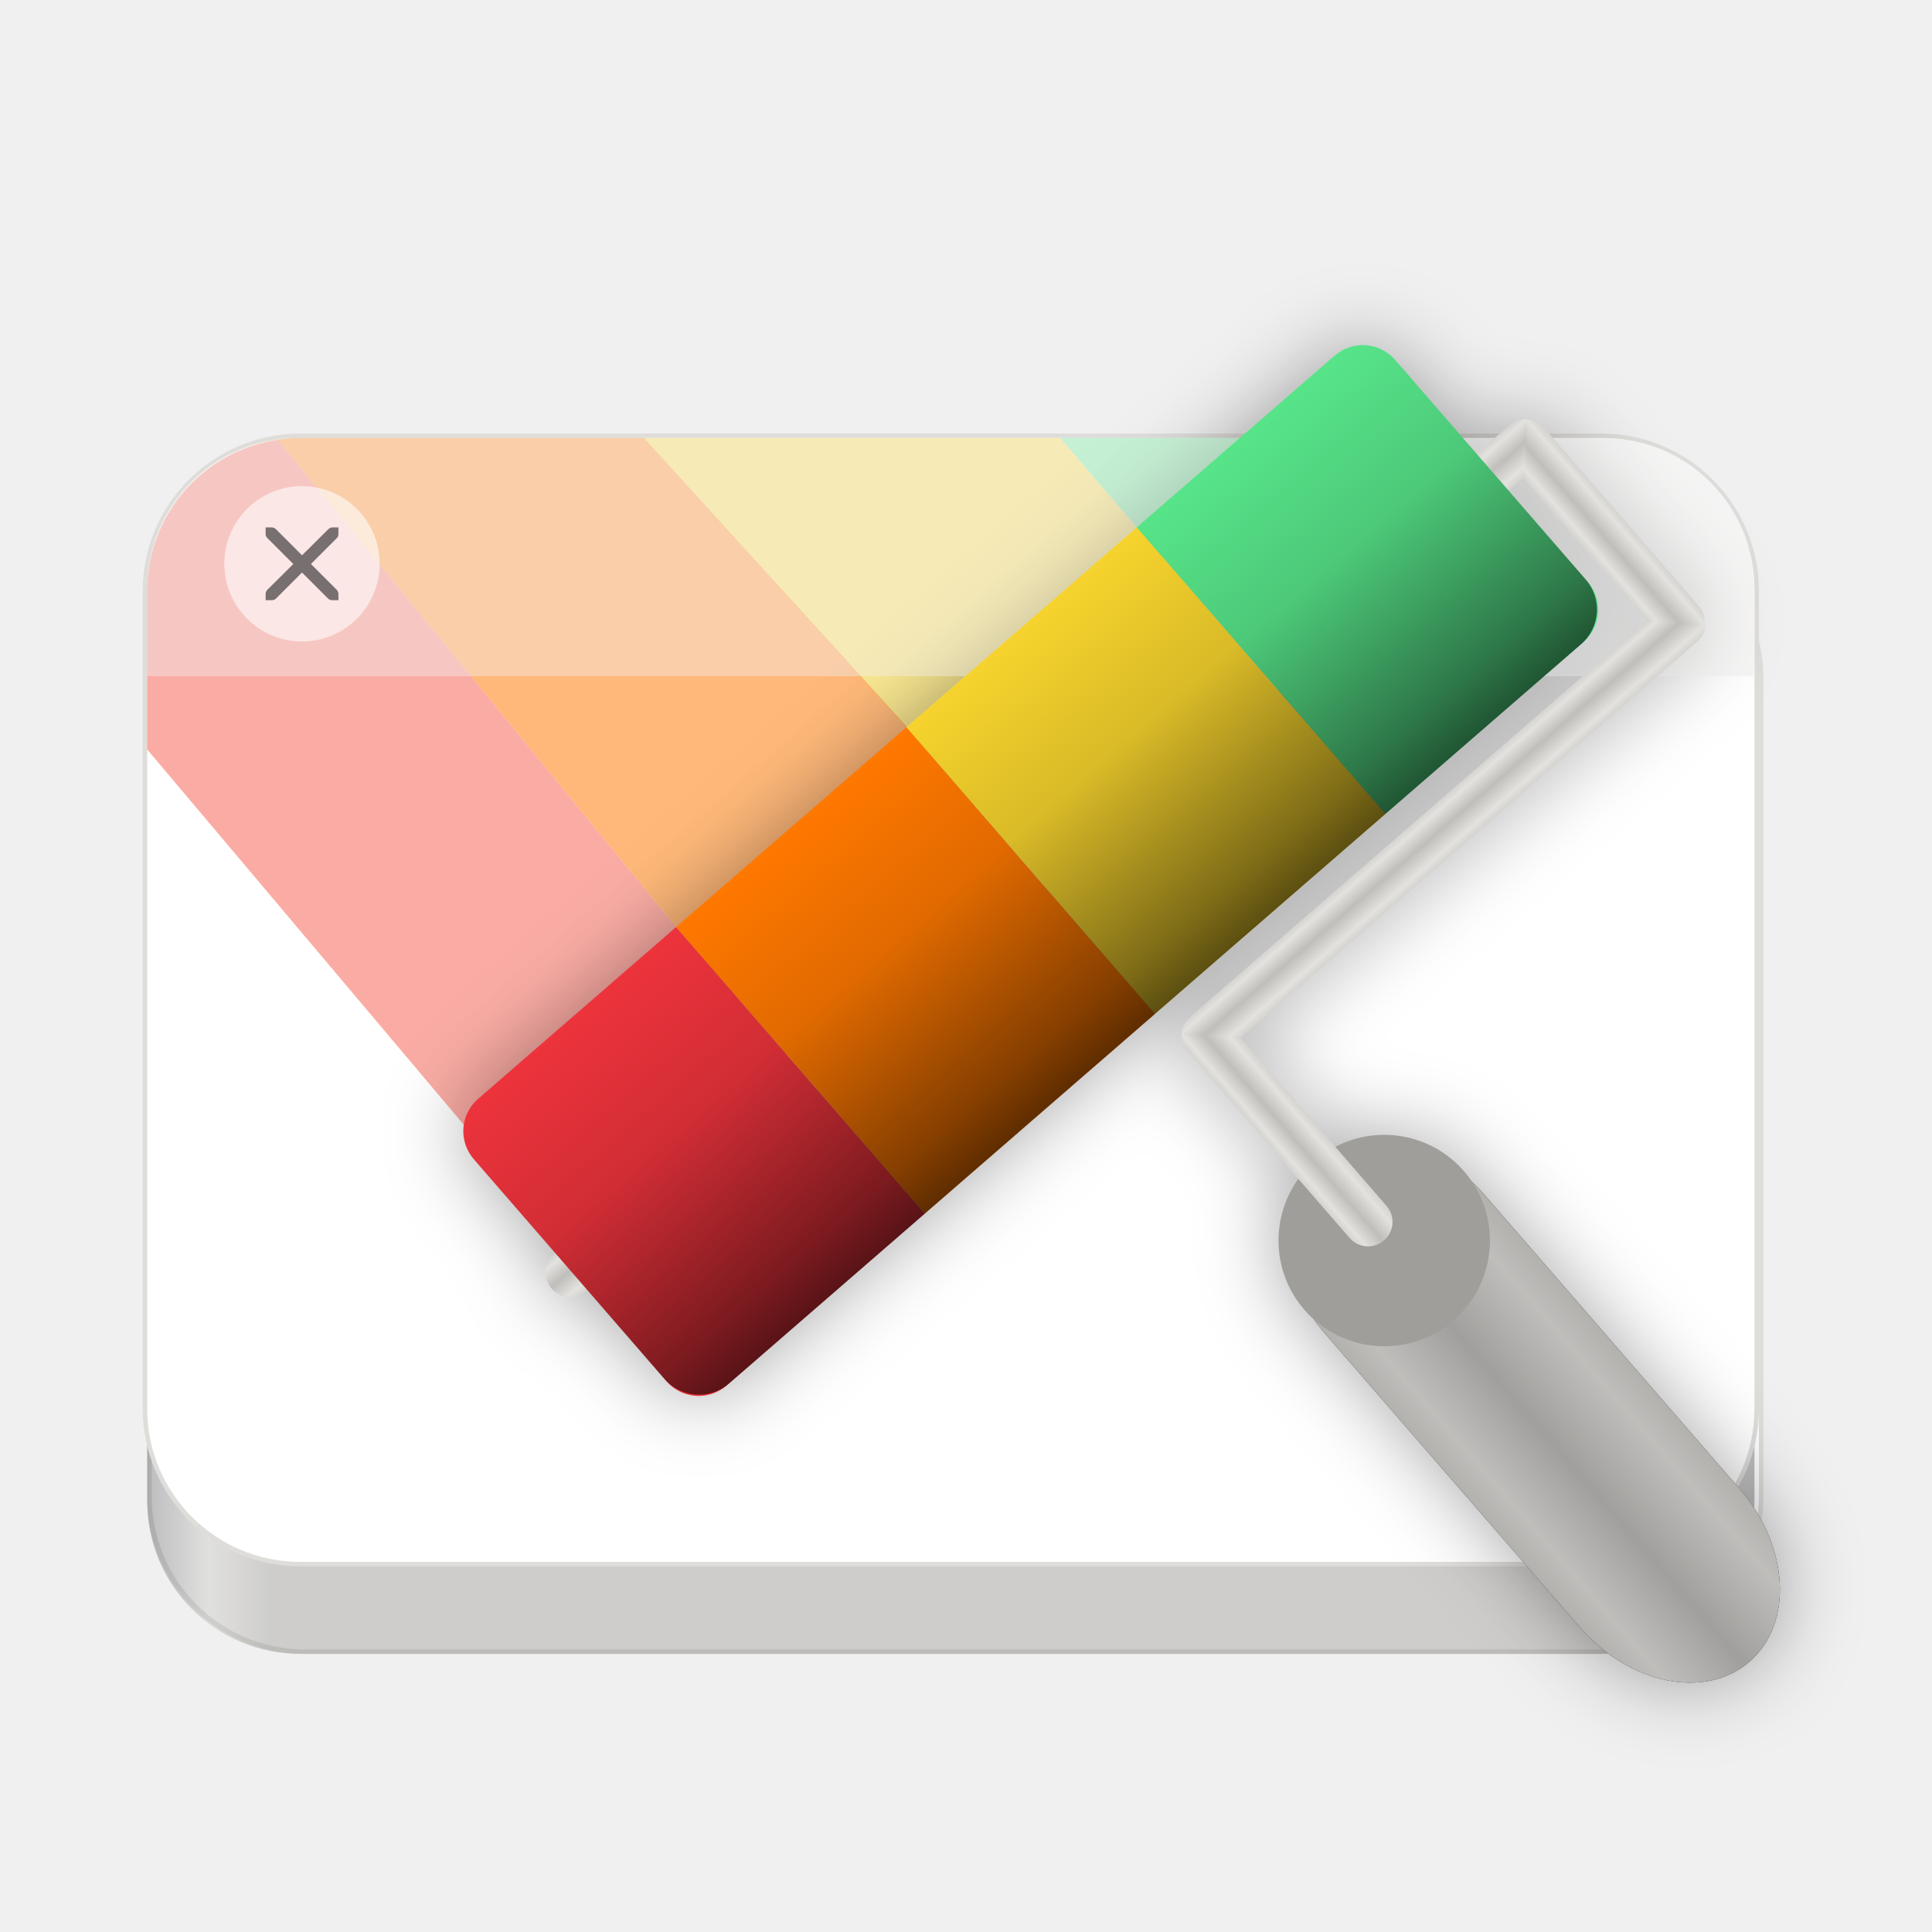
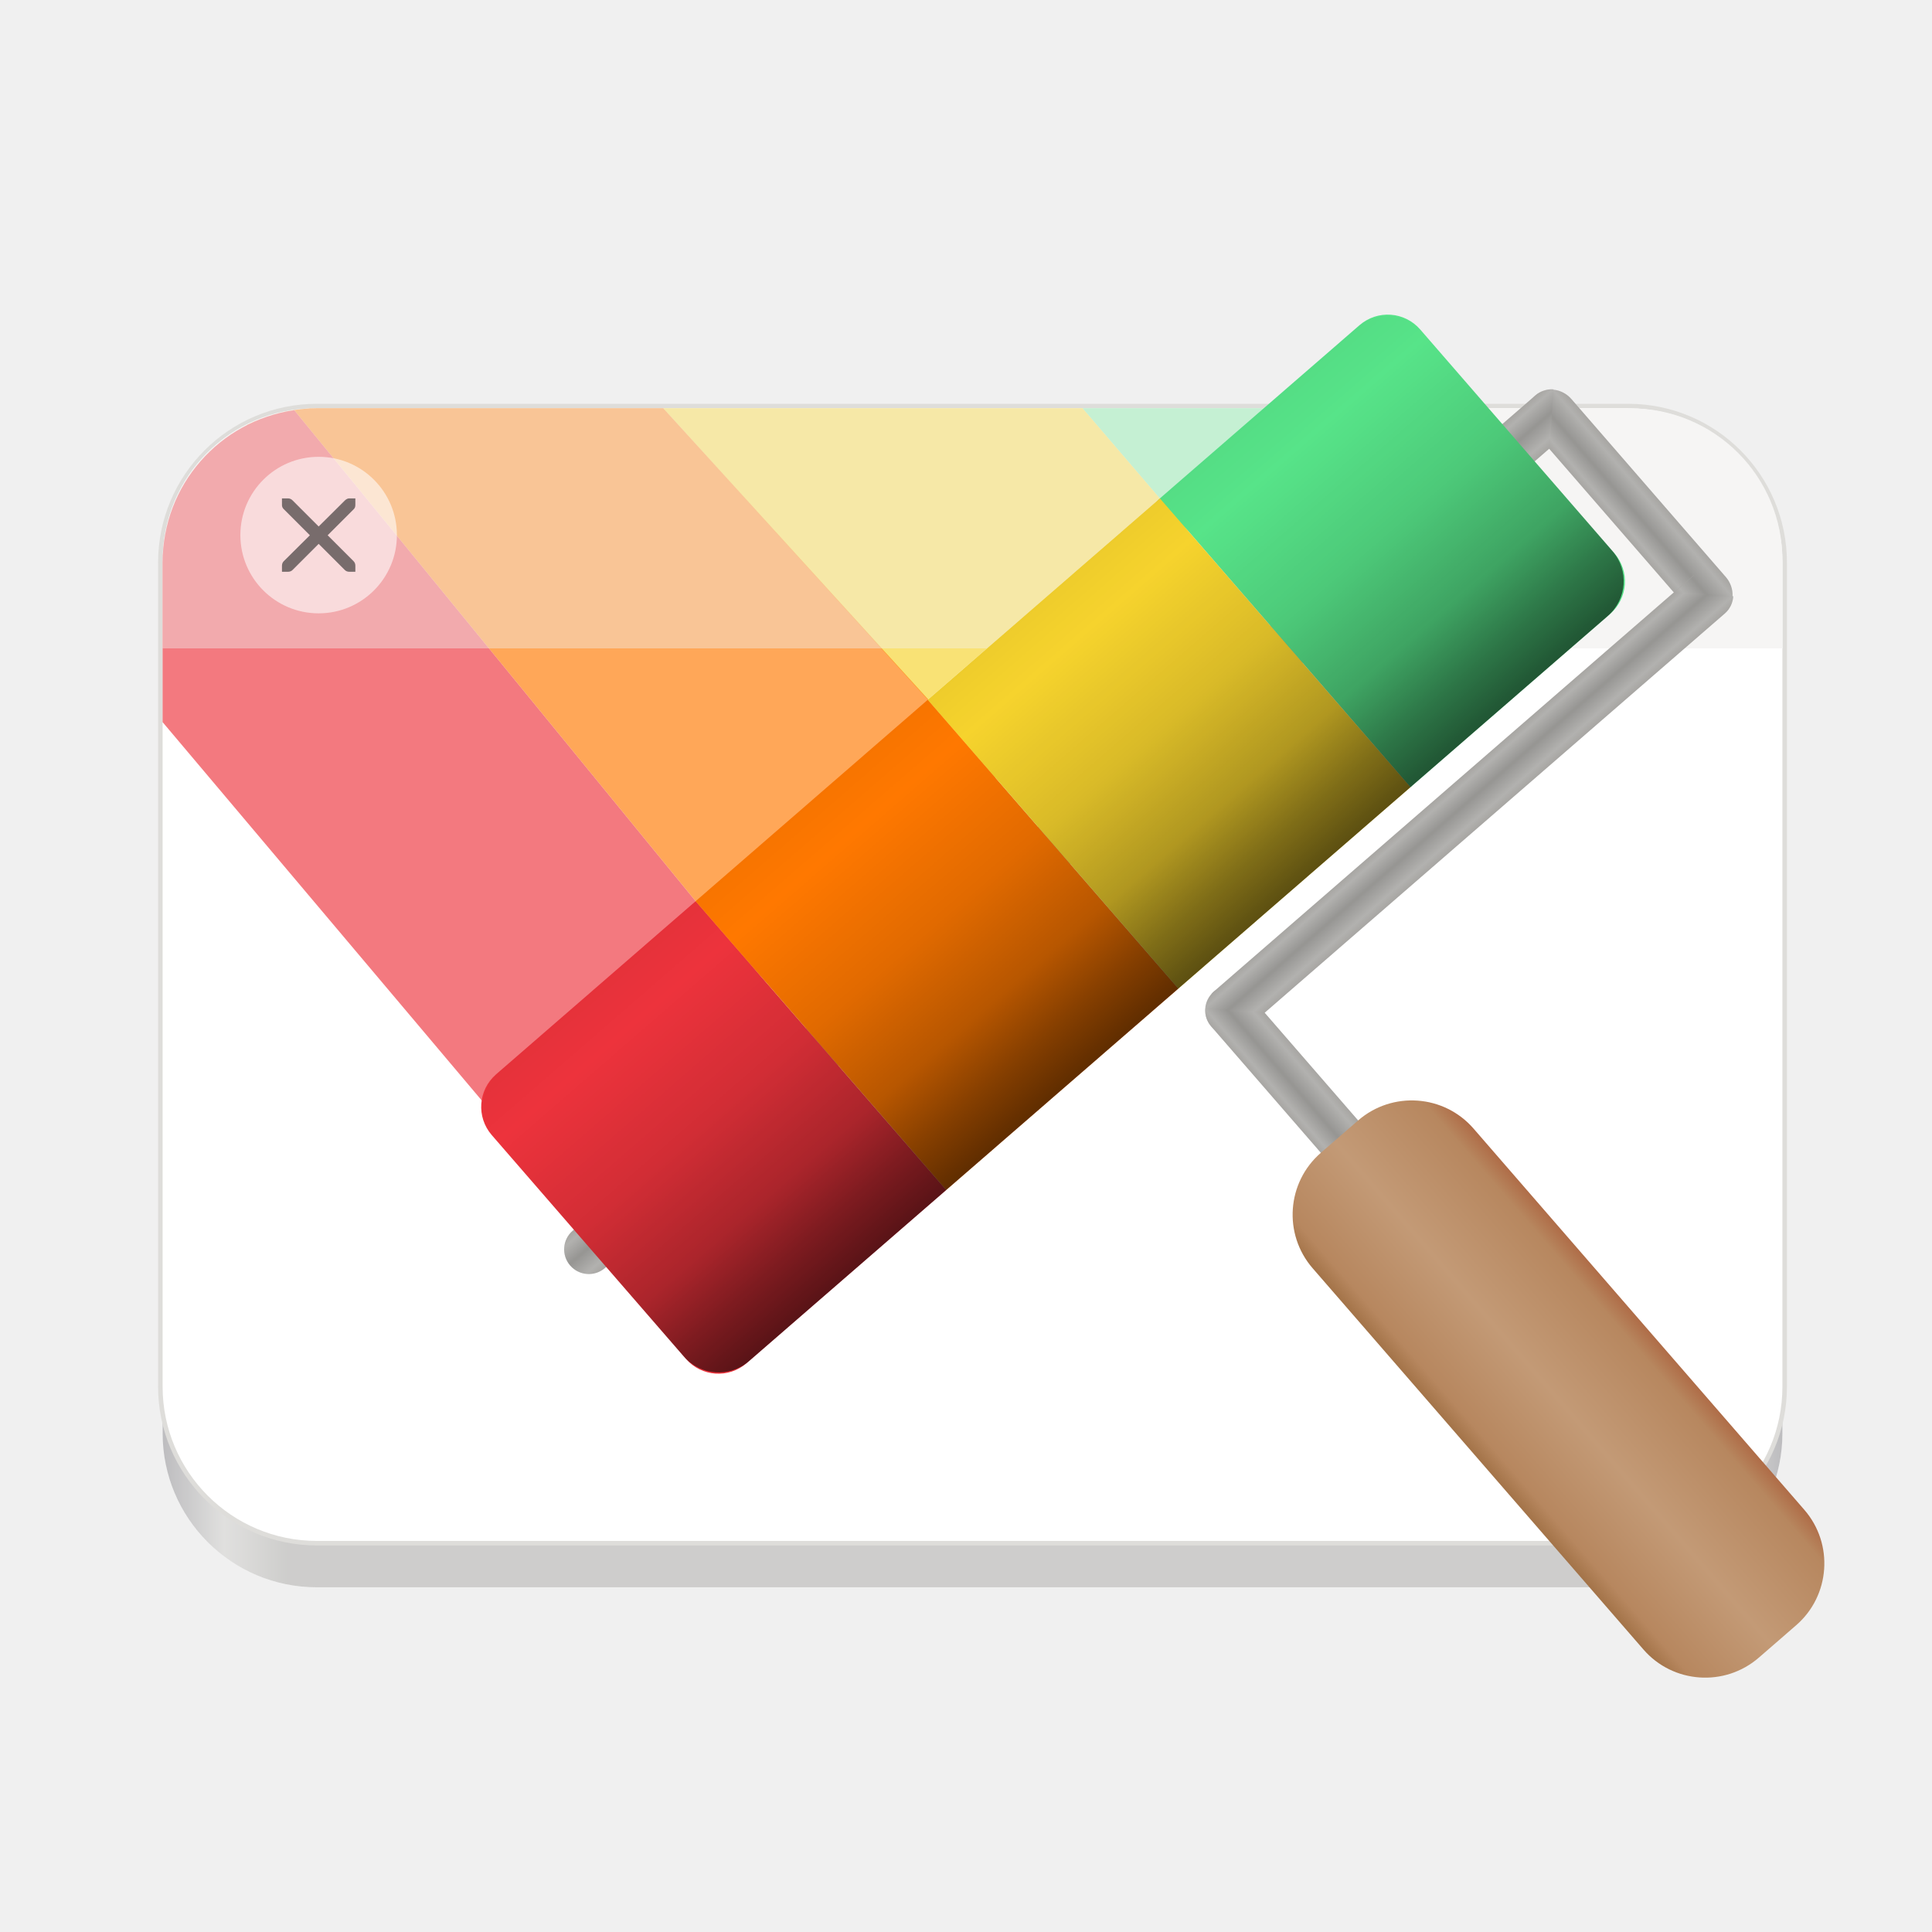
- <svg xmlns="http://www.w3.org/2000/svg" xmlns:xlink="http://www.w3.org/1999/xlink" width="34.131mm" height="34.131mm" viewBox="0 0 34.131 34.131" version="1.1" id="svg22507">
-   <defs id="defs22504">
-     <linearGradient xlink:href="#linearGradient1073" id="linearGradient22204" gradientUnits="userSpaceOnUse" gradientTransform="matrix(0.2395473,0,0,0.2670463,126.4259,259.6282)" x1="88.596" y1="-449.394" x2="536.596" y2="-449.394" />
+ <svg xmlns="http://www.w3.org/2000/svg" xmlns:xlink="http://www.w3.org/1999/xlink" width="33.867mm" height="33.867mm" viewBox="0 0 33.867 33.867" version="1.1" id="svg5358">
+   <defs id="defs5355">
+     <linearGradient xlink:href="#linearGradient1073" id="linearGradient3131" gradientUnits="userSpaceOnUse" gradientTransform="matrix(0.2395473,0,0,0.2569433,126.4259,252.0167)" x1="88.596" y1="-449.394" x2="536.596" y2="-449.394" />
    <linearGradient id="linearGradient1073">
      <stop style="stop-color:#77767b;stop-opacity:1" offset="0" id="stop1060" />
      <stop id="stop1062" offset="0.038" style="stop-color:#c0bfbc;stop-opacity:1" />
      <stop style="stop-color:#9a9996;stop-opacity:1" offset="0.077" id="stop1064" />
      <stop id="stop1067" offset="0.923" style="stop-color:#9a9996;stop-opacity:1" />
      <stop style="stop-color:#c0bfbc;stop-opacity:1" offset="0.962" id="stop1069" />
      <stop style="stop-color:#77767b;stop-opacity:1" offset="1" id="stop1071" />
    </linearGradient>
-     <filter style="color-interpolation-filters:sRGB" id="filter19841" x="-0.073" y="-0.072" width="1.147" height="1.145">
-       <feGaussianBlur stdDeviation="2.689" id="feGaussianBlur19843" />
-     </filter>
-     <linearGradient xlink:href="#linearGradient2125" id="linearGradient22202" gradientUnits="userSpaceOnUse" gradientTransform="matrix(0.7704231,0,0,0.7704231,-82.5953,234.9349)" x1="228.489" y1="15.736" x2="246.811" y2="15.736" />
+     <linearGradient xlink:href="#linearGradient2125" id="linearGradient3133" gradientUnits="userSpaceOnUse" gradientTransform="matrix(0.934279,0,0,0.934279,-79.7859,223.9751)" x1="236.163" y1="-15.941" x2="239.662" y2="-15.941" />
    <linearGradient id="linearGradient2125">
      <stop id="stop2113" offset="0" style="stop-color:#d5d3cf;stop-opacity:1" />
      <stop style="stop-color:#e3e2df;stop-opacity:1" offset="0.142" id="stop2115" />
      <stop style="stop-color:#c0bfbc;stop-opacity:1" offset="0.462" id="stop2117" />
      <stop style="stop-color:#c0bfbc;stop-opacity:1" offset="0.482" id="stop2119" />
      <stop style="stop-color:#e3e2df;stop-opacity:1" offset="0.838" id="stop2121" />
      <stop id="stop2123" offset="1" style="stop-color:#d5d3cf;stop-opacity:1" />
    </linearGradient>
-     <linearGradient xlink:href="#linearGradient2125" id="linearGradient22200" gradientUnits="userSpaceOnUse" gradientTransform="matrix(0.934279,0,0,0.934279,-79.7859,223.9751)" x1="236.163" y1="-15.941" x2="239.662" y2="-15.941" />
-     <linearGradient xlink:href="#linearGradient2125" id="linearGradient22198" gradientUnits="userSpaceOnUse" gradientTransform="matrix(0.6122859,0.7056792,-0.7056792,0.6122859,77.02667,-94.34664)" x1="236.163" y1="-15.941" x2="239.662" y2="-15.941" />
-     <linearGradient xlink:href="#linearGradient2125" id="linearGradient22196" gradientUnits="userSpaceOnUse" gradientTransform="matrix(0.6122859,0.7056792,-0.7056792,0.6122859,119.4977,-110.1874)" x1="236.163" y1="-15.941" x2="239.662" y2="-15.941" />
-     <linearGradient xlink:href="#linearGradient2125" id="linearGradient22194" gradientUnits="userSpaceOnUse" gradientTransform="matrix(0.7056792,-0.6122859,0.6122859,0.7056792,65.62997,261.4641)" x1="236.163" y1="-15.941" x2="239.662" y2="-15.941" />
-     <linearGradient xlink:href="#linearGradient7181" id="linearGradient22192" gradientUnits="userSpaceOnUse" gradientTransform="matrix(0.5407836,-0.4692134,0.6122859,0.7056792,92.92275,228.482)" x1="192.315" y1="-47.914" x2="192.315" y2="-20.8" />
+     <linearGradient xlink:href="#linearGradient2125" id="linearGradient3135" gradientUnits="userSpaceOnUse" gradientTransform="matrix(0.6122859,0.7056792,-0.7056792,0.6122859,77.02667,-94.34664)" x1="236.163" y1="-15.941" x2="239.662" y2="-15.941" />
+     <linearGradient xlink:href="#linearGradient2125" id="linearGradient3137" gradientUnits="userSpaceOnUse" gradientTransform="matrix(0.6122859,0.7056792,-0.7056792,0.6122859,119.4977,-110.1874)" x1="236.163" y1="-15.941" x2="239.662" y2="-15.941" />
+     <linearGradient xlink:href="#linearGradient2125" id="linearGradient3139" gradientUnits="userSpaceOnUse" gradientTransform="matrix(0.7056792,-0.6122859,0.6122859,0.7056792,65.62997,261.4641)" x1="236.163" y1="-15.941" x2="239.662" y2="-15.941" />
+     <linearGradient xlink:href="#linearGradient7181" id="linearGradient3141" gradientUnits="userSpaceOnUse" gradientTransform="matrix(0.5407836,-0.4692134,0.6122859,0.7056792,92.92275,228.482)" x1="192.315" y1="-47.914" x2="192.315" y2="-20.8" />
    <linearGradient id="linearGradient7181">
      <stop style="stop-color:#ed333c;stop-opacity:1;" offset="0" id="stop7177" />
      <stop style="stop-color:#ed333c;stop-opacity:1;" offset="1" id="stop7179" />
    </linearGradient>
-     <linearGradient xlink:href="#linearGradient7173" id="linearGradient22190" gradientUnits="userSpaceOnUse" gradientTransform="matrix(0.934279,0,0,0.934279,-121.5356,233.4744)" x1="214.108" y1="-47.914" x2="214.108" y2="-20.8" />
+     <linearGradient xlink:href="#linearGradient7173" id="linearGradient3143" gradientUnits="userSpaceOnUse" gradientTransform="matrix(0.934279,0,0,0.934279,-121.5356,233.4744)" x1="214.108" y1="-47.914" x2="214.108" y2="-20.8" />
    <linearGradient id="linearGradient7173">
      <stop style="stop-color:#ff7800;stop-opacity:1;" offset="0" id="stop7169" />
      <stop style="stop-color:#ff7800;stop-opacity:1;" offset="1" id="stop7171" />
    </linearGradient>
-     <linearGradient xlink:href="#linearGradient7157" id="linearGradient22188" gradientUnits="userSpaceOnUse" gradientTransform="matrix(0.5203702,-0.4515016,0.6122859,0.7056792,113.0019,211.0602)" x1="249.932" y1="-47.914" x2="249.932" y2="-20.8" />
+     <linearGradient xlink:href="#linearGradient7157" id="linearGradient3145" gradientUnits="userSpaceOnUse" gradientTransform="matrix(0.5203702,-0.4515016,0.6122859,0.7056792,113.0019,211.0602)" x1="249.932" y1="-47.914" x2="249.932" y2="-20.8" />
    <linearGradient id="linearGradient7157">
      <stop style="stop-color:#57e489;stop-opacity:1;" offset="0" id="stop7153" />
      <stop style="stop-color:#57e489;stop-opacity:1;" offset="1" id="stop7155" />
    </linearGradient>
-     <linearGradient xlink:href="#linearGradient7165" id="linearGradient22186" gradientUnits="userSpaceOnUse" gradientTransform="matrix(0.934279,0,0,0.934279,-121.5356,233.4744)" x1="235.9" y1="-47.914" x2="235.9" y2="-20.8" />
+     <linearGradient xlink:href="#linearGradient7165" id="linearGradient3147" gradientUnits="userSpaceOnUse" gradientTransform="matrix(0.934279,0,0,0.934279,-121.5356,233.4744)" x1="235.9" y1="-47.914" x2="235.9" y2="-20.8" />
    <linearGradient id="linearGradient7165">
      <stop style="stop-color:#f6d32d;stop-opacity:1;" offset="0" id="stop7161" />
      <stop style="stop-color:#f6d32d;stop-opacity:1;" offset="1" id="stop7163" />
    </linearGradient>
-     <linearGradient xlink:href="#linearGradient7933" id="linearGradient22184" gradientUnits="userSpaceOnUse" gradientTransform="matrix(0.934279,0,0,0.934279,-121.5356,233.4744)" x1="279.485" y1="-20.8" x2="279.485" y2="-47.914" />
-     <linearGradient id="linearGradient7933">
-       <stop style="stop-color:#000000;stop-opacity:0.625;" offset="0" id="stop7929" />
-       <stop style="stop-color:#000000;stop-opacity:0.478;" offset="0.133" id="stop7939" />
-       <stop style="stop-color:#000000;stop-opacity:0.282;" offset="0.379" id="stop7941" />
-       <stop style="stop-color:#000000;stop-opacity:0.118;" offset="0.591" id="stop7943" />
-       <stop style="stop-color:#000000;stop-opacity:0;" offset="1" id="stop7931" />
+     <linearGradient xlink:href="#linearGradient2183" id="linearGradient3149" gradientUnits="userSpaceOnUse" gradientTransform="matrix(0.934279,0,0,0.934279,-121.5356,233.4744)" x1="279.485" y1="-20.8" x2="279.485" y2="-47.914" />
+     <linearGradient id="linearGradient2183">
+       <stop style="stop-color:#000000;stop-opacity:0.625;" offset="0" id="stop2173" />
+       <stop style="stop-color:#000000;stop-opacity:0.478;" offset="0.133" id="stop2175" />
+       <stop style="stop-color:#000000;stop-opacity:0.282;" offset="0.291" id="stop2177" />
+       <stop style="stop-color:#000000;stop-opacity:0.118;" offset="0.542" id="stop2179" />
+       <stop style="stop-color:#000000;stop-opacity:0;" offset="0.864" id="stop2181" />
+       <stop style="stop-color:#000000;stop-opacity:0.031;" offset="1" id="stop2185" />
+     </linearGradient>
+     <linearGradient xlink:href="#linearGradient2303" id="linearGradient3151" gradientUnits="userSpaceOnUse" x1="93.438" y1="250.588" x2="107.553" y2="250.588" />
+     <linearGradient id="linearGradient2303">
+       <stop style="stop-color:#a37348;stop-opacity:1;" offset="0" id="stop2299" />
+       <stop style="stop-color:#b7875f;stop-opacity:1;" offset="0.086" id="stop2309" />
+       <stop style="stop-color:#c39a76;stop-opacity:1;" offset="0.467" id="stop2307" />
+       <stop style="stop-color:#b7875f;stop-opacity:1;" offset="0.904" id="stop2311" />
+       <stop style="stop-color:#af6c47;stop-opacity:1;" offset="1" id="stop2301" />
    </linearGradient>
  </defs>
-   <g id="layer1" transform="translate(-85.98958,-110.8604)">
-     <g id="g22235" style="display:inline;enable-background:new" transform="matrix(0.2645833,0,0,0.2645833,49.52429,103.1373)">
-       <rect style="fill:#ffffff;fill-opacity:1;stroke:#deddda;stroke-width:0.6;stroke-linecap:round;stroke-linejoin:round;stroke-dasharray:none;stroke-dashoffset:34.5;paint-order:markers stroke fill" id="rect22136" width="107.317" height="75.039" x="147.949" y="64.28" ry="10.222" rx="10.222" />
-       <rect style="display:inline;opacity:0.488;vector-effect:none;fill:url(#linearGradient22204);fill-opacity:1;stroke:none;stroke-width:0.229;stroke-linecap:butt;stroke-linejoin:miter;stroke-miterlimit:4;stroke-dasharray:none;stroke-dashoffset:0;stroke-opacity:1;marker:none;marker-start:none;marker-mid:none;marker-end:none;paint-order:normal;enable-background:new" id="rect22138" width="107.317" height="81.182" x="147.649" y="58.437" rx="10.213" ry="10.213" />
-       <rect style="fill:#ffffff;fill-opacity:1;stroke:#deddda;stroke-width:0.6;stroke-linecap:round;stroke-linejoin:round;stroke-dasharray:none;stroke-dashoffset:34.5;paint-order:markers stroke fill" id="rect22140" width="107.317" height="75.039" x="147.649" y="58.437" ry="10.222" rx="10.222" />
-       <path id="path22142" style="fill:#f6f5f4;fill-opacity:1;stroke:#000000;stroke-width:0;stroke-linecap:round;stroke-linejoin:round;stroke-dasharray:none;stroke-dashoffset:34.5;paint-order:markers stroke fill" d="m 157.733,58.438 c -5.586,0 -10.084,4.496 -10.084,10.083 v 5.819 h 107.317 v -5.819 c 0,-5.586 -4.496,-10.083 -10.083,-10.083 z" />
-       <path id="path22144" style="opacity:0.525;fill:#f6d32d;fill-opacity:1;stroke:#000000;stroke-width:0;stroke-linecap:butt;stroke-linejoin:miter;stroke-dasharray:none;stroke-opacity:1" d="m 180.823,58.436 17.521,19.31 15.378,-13.343 -5.116,-5.967 z" />
-       <path id="path22146" style="opacity:0.525;fill:#57e489;fill-opacity:1;stroke:#000000;stroke-width:0;stroke-linecap:butt;stroke-linejoin:miter;stroke-dasharray:none;stroke-opacity:1" d="m 208.606,58.436 5.116,5.967 23.679,-3.776 -2.045,-2.191 z" />
-       <path id="path22148" style="opacity:0.525;fill:#f66151;stroke:#000000;stroke-width:0;stroke-linecap:butt;stroke-linejoin:miter;stroke-dasharray:none;stroke-opacity:1" d="m 156.37,58.557 c -4.944,0.724 -8.721,4.95 -8.721,10.102 v 10.57 l 23.211,27.516 12.105,-15.654 z" />
-       <path id="path22150" style="opacity:0.525;fill:#ff7800;fill-opacity:1;stroke:#000000;stroke-width:0;stroke-linecap:butt;stroke-linejoin:miter;stroke-dasharray:none;stroke-opacity:1" d="m 157.872,58.436 c -1.156,0 -2.262,0.198 -3.295,0.551 0.576,-0.195 1.176,-0.339 1.793,-0.43 l 26.596,32.533 -0.145,0.188 7.229,7.75 12.904,-16.268 -22.131,-24.324 z m -3.299,0.551 c -0.464,0.159 -0.915,0.347 -1.346,0.566 l 0.008,0.008 c 0.431,-0.219 0.874,-0.417 1.338,-0.574 z" />
-       <rect style="fill:#000000;fill-opacity:1;stroke:#000000;stroke-width:0;stroke-linecap:round;stroke-linejoin:round;stroke-dashoffset:34.5;paint-order:markers stroke fill" id="rect22152" width="14.116" height="44.28" x="93.438" y="228.447" ry="9.161" rx="9.161" transform="rotate(-40.9467)" />
-       <path id="path22154" style="opacity:0.353;fill:#000000;fill-opacity:1;stroke:#000000;stroke-width:0;stroke-linecap:round;stroke-linejoin:round;stroke-dashoffset:34.5;paint-order:markers stroke fill;filter:url(#filter19841)" d="m 228.744,52.23 c -0.638,0.016 -1.275,0.246 -1.797,0.699 l -0.15,0.131 -13.074,11.344 -15.379,13.344 -15.377,13.342 -13.074,11.344 c -7.1e-4,6.2e-4 -0.001,10e-4 -0.002,0.002 l -0.148,0.129 c -1.193,1.035 -1.321,2.83 -0.285,4.023 l 0.125,0.145 c 0.002,0.003 0.004,0.005 0.006,0.008 l 5.309,6.117 -0.08,0.068 c -0.684,0.594 -0.758,1.623 -0.164,2.307 0.594,0.684 1.621,0.756 2.305,0.162 l 0.08,-0.07 5.15,5.938 c 0.001,0.001 0.003,0.002 0.004,0.004 l 0.129,0.148 c 1.035,1.193 2.828,1.321 4.021,0.285 l 0.152,-0.133 11.49,-9.969 1.582,-1.373 15.379,-13.344 15.379,-13.344 13.074,-11.342 c 0.004,-0.004 0.007,-0.008 0.012,-0.012 l 0.139,-0.121 c 1.193,-1.035 1.321,-2.828 0.285,-4.021 l -0.125,-0.145 -0.006,-0.008 -5.152,-5.936 0.963,-0.836 8.258,9.518 -30.484,26.449 c -0.062,0.054 -0.12,0.113 -0.172,0.174 l 0.043,-0.037 c -0.259,0.283 -0.411,0.632 -0.434,0.994 -0.006,0.092 -0.002,0.184 0.008,0.275 0.001,0.013 2.9e-4,0.026 0.002,0.039 0.026,0.199 0.091,0.394 0.191,0.576 0.002,0.004 0.003,0.009 0.006,0.014 l 0.002,0.002 c 0.001,0.002 0.003,0.004 0.004,0.006 0.052,0.092 0.114,0.181 0.186,0.264 l 7.4,8.529 a 7.058,7.058 0 0 0 0.393,8.727 7.058,7.058 0 0 0 0.652,0.652 c 0.225,0.318 0.463,0.634 0.727,0.938 l 17.012,19.605 c 3.326,3.833 8.381,4.857 11.334,2.295 2.953,-2.562 2.654,-7.712 -0.672,-11.545 l -17.012,-19.607 c -0.26,-0.3 -0.535,-0.575 -0.814,-0.84 a 7.058,7.058 0 0 0 -0.564,-0.748 7.058,7.058 0 0 0 -8.586,-1.619 l -6.328,-7.295 30.484,-26.449 c 0.348,-0.302 0.537,-0.718 0.561,-1.143 l -0.049,-0.004 c 0.023,-0.441 -0.123,-0.902 -0.447,-1.275 L 240.988,57.826 c -0.322,-0.372 -0.756,-0.582 -1.193,-0.623 l 0.002,-0.023 c -0.248,-0.018 -0.497,0.026 -0.732,0.123 -0.044,0.017 -0.088,0.037 -0.131,0.059 -0.025,0.013 -0.051,0.024 -0.076,0.039 -0.087,0.05 -0.173,0.108 -0.252,0.176 -0.005,0.004 -0.009,0.009 -0.014,0.014 l -2.182,1.895 -5.309,-6.117 -0.131,-0.152 c -0.582,-0.671 -1.406,-1.005 -2.227,-0.984 z" />
-       <rect style="opacity:0.836;fill:url(#linearGradient22202);fill-opacity:1;stroke:#000000;stroke-width:0;stroke-linecap:round;stroke-linejoin:round;stroke-dashoffset:34.5;paint-order:markers stroke fill" id="rect22156" width="14.116" height="44.28" x="93.438" y="228.447" ry="9.161" rx="9.161" transform="rotate(-40.9467)" />
-       <circle style="fill:#a09e9a;fill-opacity:1;stroke:#000000;stroke-width:0;stroke-linecap:round;stroke-linejoin:round;stroke-dashoffset:34.5;paint-order:markers stroke fill" id="circle22158" cx="100.496" cy="235.505" r="7.058" transform="rotate(-40.9467)" />
-       <path id="path22160" style="opacity:0.408;fill:#f5f5f5;fill-opacity:1;stroke:#000000;stroke-width:0;stroke-linecap:round;stroke-linejoin:round;stroke-dasharray:none;stroke-dashoffset:34.5;paint-order:markers stroke fill" d="m 157.733,58.438 c -5.586,0 -10.084,4.496 -10.084,10.083 v 5.819 h 107.317 v -5.819 c 0,-5.586 -4.496,-10.083 -10.083,-10.083 z" />
-       <rect style="fill:url(#linearGradient22200);fill-opacity:1;stroke:#000000;stroke-width:0;stroke-linecap:round;stroke-linejoin:round;stroke-dashoffset:34.5;paint-order:markers stroke fill" id="rect22162" width="3.269" height="19.1" x="140.856" y="199.86" ry="1.75" rx="1.75" transform="rotate(-40.9467)" />
-       <path id="path22164" style="fill:url(#linearGradient22198);fill-opacity:1;stroke:#000000;stroke-width:0;stroke-linecap:round;stroke-linejoin:round;stroke-dashoffset:34.5;paint-order:markers stroke fill" d="m 174.815,112.925 c -0.684,0.594 -0.757,1.622 -0.163,2.306 0.594,0.684 1.621,0.756 2.305,0.162 l 62.585,-54.302 0.255,-3.913 c -0.418,-0.031 -0.848,0.1 -1.191,0.398 z" />
-       <path id="path22166" style="fill:url(#linearGradient22196);fill-opacity:1;stroke:#000000;stroke-width:0;stroke-linecap:round;stroke-linejoin:round;stroke-dashoffset:34.5;paint-order:markers stroke fill" d="m 217.286,97.084 c -0.684,0.594 -0.757,1.622 -0.163,2.306 0.594,0.684 1.622,0.757 2.306,0.163 l 31.72,-27.522 c 0.348,-0.302 0.536,-0.718 0.56,-1.143 l -3.91,-0.255 1.359,-1.179 c -0.051,0.035 -0.103,0.066 -0.151,0.107 z" />
-       <path id="path22168" style="fill:url(#linearGradient22194);fill-opacity:1;stroke:#000000;stroke-width:0;stroke-linecap:round;stroke-linejoin:round;stroke-dashoffset:34.5;paint-order:markers stroke fill" d="m 217.286,97.084 c -0.062,0.054 -0.118,0.113 -0.17,0.174 l 0.367,-0.318 c -0.068,0.043 -0.134,0.09 -0.196,0.144 z m -0.561,1.13 c -0.027,0.414 0.103,0.838 0.398,1.177 l 10.805,12.453 c 0.594,0.684 1.622,0.757 2.306,0.163 0.684,-0.594 0.757,-1.622 0.163,-2.306 l -9.746,-11.233 z" />
-       <path id="path22170" style="fill:url(#linearGradient22192);stroke:#000000;stroke-width:0;stroke-linecap:round;stroke-linejoin:round;stroke-dashoffset:34.5;paint-order:markers stroke fill" d="m 169.741,102.564 13.224,-11.474 v 0 l 16.601,19.133 v 0 l -13.224,11.474 c -1.193,1.035 -2.988,0.908 -4.023,-0.285 l -12.863,-14.825 c -1.035,-1.193 -0.908,-2.988 0.285,-4.023 z" />
-       <rect style="fill:url(#linearGradient22190);fill-opacity:1;stroke:#000000;stroke-width:0;stroke-linecap:round;stroke-linejoin:round;stroke-dashoffset:34.5;paint-order:markers stroke fill" id="rect22172" width="20.36" height="25.332" x="78.501" y="188.71" ry="0" rx="0" transform="rotate(-40.9467)" />
-       <path id="path22174" style="fill:url(#linearGradient22188);stroke:#000000;stroke-width:0;stroke-linecap:round;stroke-linejoin:round;stroke-dashoffset:34.5;paint-order:markers stroke fill" d="m 213.722,64.404 13.225,-11.474 c 1.193,-1.035 2.988,-0.908 4.023,0.285 l 12.863,14.825 c 1.035,1.193 0.908,2.988 -0.285,4.023 l -13.225,11.474 v 0 L 215.591,66.558 c -1.035,-1.193 -3.062,-1.119 -1.869,-2.154 z" />
-       <rect style="fill:url(#linearGradient22186);fill-opacity:1;stroke:#000000;stroke-width:0;stroke-linecap:round;stroke-linejoin:round;stroke-dashoffset:34.5;paint-order:markers stroke fill" id="rect22176" width="20.36" height="25.332" x="98.861" y="188.71" ry="0" rx="0" transform="rotate(-40.9467)" />
-       <rect style="fill:url(#linearGradient22184);fill-opacity:1;stroke:#000000;stroke-width:0;stroke-linecap:round;stroke-linejoin:round;stroke-dashoffset:34.5;paint-order:markers stroke fill" id="rect22178" width="81.441" height="25.332" x="58.141" y="188.71" ry="3.052" rx="3.052" transform="rotate(-40.9467)" />
-       <circle style="opacity:0.575;fill:#ffffff;fill-opacity:1;stroke:#deddda;stroke-width:0;stroke-linecap:round;stroke-linejoin:round;stroke-dasharray:none;stroke-dashoffset:34.5;paint-order:markers stroke fill" id="circle22180" cx="157.986" cy="66.835" r="5.185" />
-       <path d="m 155.556,64.404 h 0.405 0.013 c 0.103,0.005 0.207,0.052 0.279,0.127 l 1.735,1.735 1.747,-1.735 c 0.108,-0.093 0.18,-0.123 0.279,-0.127 h 0.405 v 0.405 c 0,0.116 -0.014,0.223 -0.101,0.304 l -1.735,1.735 1.722,1.722 c 0.076,0.076 0.114,0.184 0.114,0.291 v 0.405 h -0.405 c -0.108,0 -0.215,-0.038 -0.291,-0.114 l -1.735,-1.735 -1.735,1.735 c -0.076,0.076 -0.184,0.114 -0.291,0.114 h -0.405 v -0.405 c 0,-0.108 0.038,-0.215 0.114,-0.291 l 1.735,-1.722 -1.735,-1.735 c -0.086,-0.079 -0.123,-0.19 -0.114,-0.304 z m 0,0" fill="#222222" id="path22182" style="opacity:0.601;stroke-width:0.405" />
+   <g id="layer1" transform="translate(-83.9488,-148.6941)">
+     <g id="g3129" transform="matrix(0.2645833,0,0,0.2645833,47.73386,140.3903)" style="display:inline;enable-background:new">
+       <rect style="fill:#ffffff;fill-opacity:1;stroke:#deddda;stroke-width:0;stroke-linecap:round;stroke-linejoin:round;stroke-dasharray:none;stroke-dashoffset:34.5;paint-order:markers stroke fill" id="rect3083" width="107.317" height="75.039" x="147.649" y="61.508" ry="10.222" rx="10.222" />
+       <rect style="display:inline;opacity:0.488;fill:url(#linearGradient3131);fill-opacity:1;stroke:none;stroke-width:0.224;stroke-linecap:butt;stroke-linejoin:miter;stroke-miterlimit:4;stroke-dasharray:none;stroke-dashoffset:0;stroke-opacity:1;marker:none;marker-start:none;marker-mid:none;marker-end:none;paint-order:normal;enable-background:new" id="rect3085" width="107.317" height="78.111" x="147.649" y="58.437" rx="10.213" ry="10.213" />
+       <rect style="fill:#ffffff;fill-opacity:1;stroke:#deddda;stroke-width:0.6;stroke-linecap:round;stroke-linejoin:round;stroke-dasharray:none;stroke-dashoffset:34.5;paint-order:markers stroke fill" id="rect3087" width="107.317" height="75.039" x="147.649" y="58.437" ry="10.222" rx="10.222" />
+       <path id="path3089" style="fill:#f6f5f4;fill-opacity:1;stroke:#000000;stroke-width:0;stroke-linecap:round;stroke-linejoin:round;stroke-dasharray:none;stroke-dashoffset:34.5;paint-order:markers stroke fill" d="m 157.733,58.438 c -5.586,0 -10.084,4.496 -10.084,10.083 v 5.819 h 107.317 v -5.819 c 0,-5.586 -4.496,-10.083 -10.083,-10.083 z" />
+       <path id="path3091" style="opacity:0.656;fill:#f6d32d;fill-opacity:1;stroke:#000000;stroke-width:0;stroke-linecap:butt;stroke-linejoin:miter;stroke-dasharray:none;stroke-opacity:1" d="m 180.823,58.436 17.521,19.31 15.378,-13.343 -5.116,-5.967 z" />
+       <path id="path3093" style="opacity:0.525;fill:#57e489;fill-opacity:1;stroke:#000000;stroke-width:0;stroke-linecap:butt;stroke-linejoin:miter;stroke-dasharray:none;stroke-opacity:1" d="m 208.606,58.436 5.116,5.967 23.679,-3.776 -2.045,-2.191 z" />
+       <path id="path3095" style="opacity:0.656;fill:#ed333b;stroke:#000000;stroke-width:0;stroke-linecap:butt;stroke-linejoin:miter;stroke-dasharray:none;stroke-opacity:1" d="m 156.37,58.557 c -4.944,0.724 -8.721,4.95 -8.721,10.102 v 10.57 l 23.211,27.516 12.105,-15.654 z" />
+       <path id="path3097" style="opacity:0.656;fill:#ff7800;fill-opacity:1;stroke:#000000;stroke-width:0;stroke-linecap:butt;stroke-linejoin:miter;stroke-dasharray:none;stroke-opacity:1" d="m 157.872,58.436 c -1.156,0 -2.262,0.198 -3.295,0.551 0.576,-0.195 1.176,-0.339 1.793,-0.43 l 26.596,32.533 -0.145,0.188 7.229,7.75 12.904,-16.268 -22.131,-24.324 z m -3.299,0.551 c -0.464,0.159 -0.915,0.347 -1.346,0.566 l 0.008,0.008 c 0.431,-0.219 0.874,-0.417 1.338,-0.574 z" />
+       <path id="path3099" style="opacity:0.408;fill:#f5f5f5;fill-opacity:1;stroke:#000000;stroke-width:0;stroke-linecap:round;stroke-linejoin:round;stroke-dasharray:none;stroke-dashoffset:34.5;paint-order:markers stroke fill" d="m 157.733,58.438 c -5.586,0 -10.084,4.496 -10.084,10.083 v 5.819 h 107.317 v -5.819 c 0,-5.586 -4.496,-10.083 -10.083,-10.083 z" />
+       <g id="g3109">
+         <rect style="fill:url(#linearGradient3133);fill-opacity:1;stroke:#000000;stroke-width:0;stroke-linecap:round;stroke-linejoin:round;stroke-dashoffset:34.5;paint-order:markers stroke fill" id="rect3101" width="3.269" height="19.1" x="140.856" y="199.86" ry="1.75" rx="1.75" transform="rotate(-40.9467)" />
+         <path id="path3103" style="fill:url(#linearGradient3135);fill-opacity:1;stroke:#000000;stroke-width:0;stroke-linecap:round;stroke-linejoin:round;stroke-dashoffset:34.5;paint-order:markers stroke fill" d="m 174.815,112.925 c -0.684,0.594 -0.757,1.622 -0.163,2.306 0.594,0.684 1.621,0.756 2.305,0.162 l 62.585,-54.302 0.255,-3.913 c -0.418,-0.031 -0.848,0.1 -1.191,0.398 z" />
+         <path id="path3105" style="fill:url(#linearGradient3137);fill-opacity:1;stroke:#000000;stroke-width:0;stroke-linecap:round;stroke-linejoin:round;stroke-dashoffset:34.5;paint-order:markers stroke fill" d="m 217.286,97.084 c -0.684,0.594 -0.757,1.622 -0.163,2.306 0.594,0.684 1.622,0.757 2.306,0.163 l 31.72,-27.522 c 0.348,-0.302 0.536,-0.718 0.56,-1.143 l -3.91,-0.255 1.359,-1.179 c -0.051,0.035 -0.103,0.066 -0.151,0.107 z" />
+         <path id="path3107" style="fill:url(#linearGradient3139);fill-opacity:1;stroke:#000000;stroke-width:0;stroke-linecap:round;stroke-linejoin:round;stroke-dashoffset:34.5;paint-order:markers stroke fill" d="m 217.286,97.084 c -0.062,0.054 -0.118,0.113 -0.17,0.174 l 0.367,-0.318 c -0.068,0.043 -0.134,0.09 -0.196,0.144 z m -0.561,1.13 c -0.027,0.414 0.103,0.838 0.398,1.177 l 10.805,12.453 c 0.594,0.684 1.622,0.757 2.306,0.163 0.684,-0.594 0.757,-1.622 0.163,-2.306 l -9.746,-11.233 z" />
+       </g>
+       <path id="path3111" style="fill:#000000;fill-opacity:0.215;stroke:#000000;stroke-width:0;stroke-linecap:round;stroke-linejoin:round;stroke-dashoffset:34.5;paint-order:markers stroke fill" d="m 143.651,200.34 c -0.175,-0.176 -0.394,-0.304 -0.635,-0.386 -0.045,-0.016 -0.091,-0.029 -0.137,-0.042 -0.028,-0.007 -0.055,-0.015 -0.083,-0.02 -0.099,-0.02 -0.201,-0.032 -0.306,-0.032 l -84.456,7.8e-4 c -0.906,1e-5 -1.633,0.729 -1.633,1.635 -7e-6,0.906 0.729,1.633 1.635,1.633 l 82.821,1.6e-4 -1.2e-4,12.601 -40.362,-3.3e-4 c -0.083,5e-5 -0.163,0.008 -0.242,0.02 l 0.044,-3.7e-4 c -0.375,0.046 -0.713,0.211 -0.965,0.466 -0.065,0.065 -0.122,0.138 -0.175,0.213 -0.008,0.011 -0.018,0.021 -0.025,0.032 -0.054,0.081 -0.101,0.168 -0.139,0.259 -0.001,0.002 -0.004,0.006 -0.005,0.009 -0.041,0.098 -0.073,0.202 -0.094,0.309 -0.021,0.106 -0.032,0.217 -0.032,0.329 l -2.45e-4,16.487 c -7e-6,0.906 0.729,1.633 1.635,1.633 0.906,0 1.636,-0.729 1.636,-1.635 l -2.8e-4,-14.853 40.361,0.002 c 0.461,0 0.874,-0.192 1.171,-0.497 l -0.033,-0.034 c 0.307,-0.318 0.497,-0.763 0.497,-1.258 l -6.5e-4,-15.601 c 0,-0.492 -0.188,-0.934 -0.492,-1.251 z" transform="rotate(-40.9467)" />
+       <path id="path3113" style="fill:url(#linearGradient3141);stroke:#000000;stroke-width:0;stroke-linecap:round;stroke-linejoin:round;stroke-dashoffset:34.5;paint-order:markers stroke fill" d="m 169.741,102.564 13.224,-11.474 v 0 l 16.601,19.133 v 0 l -13.224,11.474 c -1.193,1.035 -2.988,0.908 -4.023,-0.285 l -12.863,-14.825 c -1.035,-1.193 -0.908,-2.988 0.285,-4.023 z" />
+       <rect style="fill:url(#linearGradient3143);fill-opacity:1;stroke:#000000;stroke-width:0;stroke-linecap:round;stroke-linejoin:round;stroke-dashoffset:34.5;paint-order:markers stroke fill" id="rect3115" width="20.36" height="25.332" x="78.501" y="188.71" ry="0" rx="0" transform="rotate(-40.9467)" />
+       <path id="path3117" style="fill:url(#linearGradient3145);stroke:#000000;stroke-width:0;stroke-linecap:round;stroke-linejoin:round;stroke-dashoffset:34.5;paint-order:markers stroke fill" d="m 213.722,64.404 13.225,-11.474 c 1.193,-1.035 2.988,-0.908 4.023,0.285 l 12.863,14.825 c 1.035,1.193 0.908,2.988 -0.285,4.023 l -13.225,11.474 v 0 L 215.591,66.558 c -1.035,-1.193 -3.062,-1.119 -1.869,-2.154 z" />
+       <rect style="fill:url(#linearGradient3147);fill-opacity:1;stroke:#000000;stroke-width:0;stroke-linecap:round;stroke-linejoin:round;stroke-dashoffset:34.5;paint-order:markers stroke fill" id="rect3119" width="20.36" height="25.332" x="98.861" y="188.71" ry="0" rx="0" transform="rotate(-40.9467)" />
+       <rect style="fill:url(#linearGradient3149);fill-opacity:1;stroke:#000000;stroke-width:0;stroke-linecap:round;stroke-linejoin:round;stroke-dashoffset:34.5;paint-order:markers stroke fill" id="rect3121" width="81.441" height="25.332" x="58.141" y="188.71" ry="3.052" rx="3.052" transform="rotate(-40.9467)" />
+       <circle style="opacity:0.575;fill:#ffffff;fill-opacity:1;stroke:#deddda;stroke-width:0;stroke-linecap:round;stroke-linejoin:round;stroke-dasharray:none;stroke-dashoffset:34.5;paint-order:markers stroke fill" id="circle3123" cx="157.986" cy="66.835" r="5.185" />
+       <path d="m 155.556,64.404 h 0.405 0.013 c 0.103,0.005 0.207,0.052 0.279,0.127 l 1.735,1.735 1.747,-1.735 c 0.108,-0.093 0.18,-0.123 0.279,-0.127 h 0.405 v 0.405 c 0,0.116 -0.014,0.223 -0.101,0.304 l -1.735,1.735 1.722,1.722 c 0.076,0.076 0.114,0.184 0.114,0.291 v 0.405 h -0.405 c -0.108,0 -0.215,-0.038 -0.291,-0.114 l -1.735,-1.735 -1.735,1.735 c -0.076,0.076 -0.184,0.114 -0.291,0.114 h -0.405 v -0.405 c 0,-0.108 0.038,-0.215 0.114,-0.291 l 1.735,-1.722 -1.735,-1.735 c -0.086,-0.079 -0.123,-0.19 -0.114,-0.304 z m 0,0" fill="#222222" id="path3125" style="opacity:0.601;stroke-width:0.405" />
+       <rect style="opacity:1;fill:url(#linearGradient3151);fill-opacity:1;stroke:#000000;stroke-width:0;stroke-linecap:round;stroke-linejoin:round;stroke-dashoffset:34.5;paint-order:markers stroke fill" id="rect3127" width="14.116" height="44.28" x="93.438" y="228.447" ry="5.422" rx="5.422" transform="rotate(-40.9467)" />
    </g>
  </g>
</svg>
